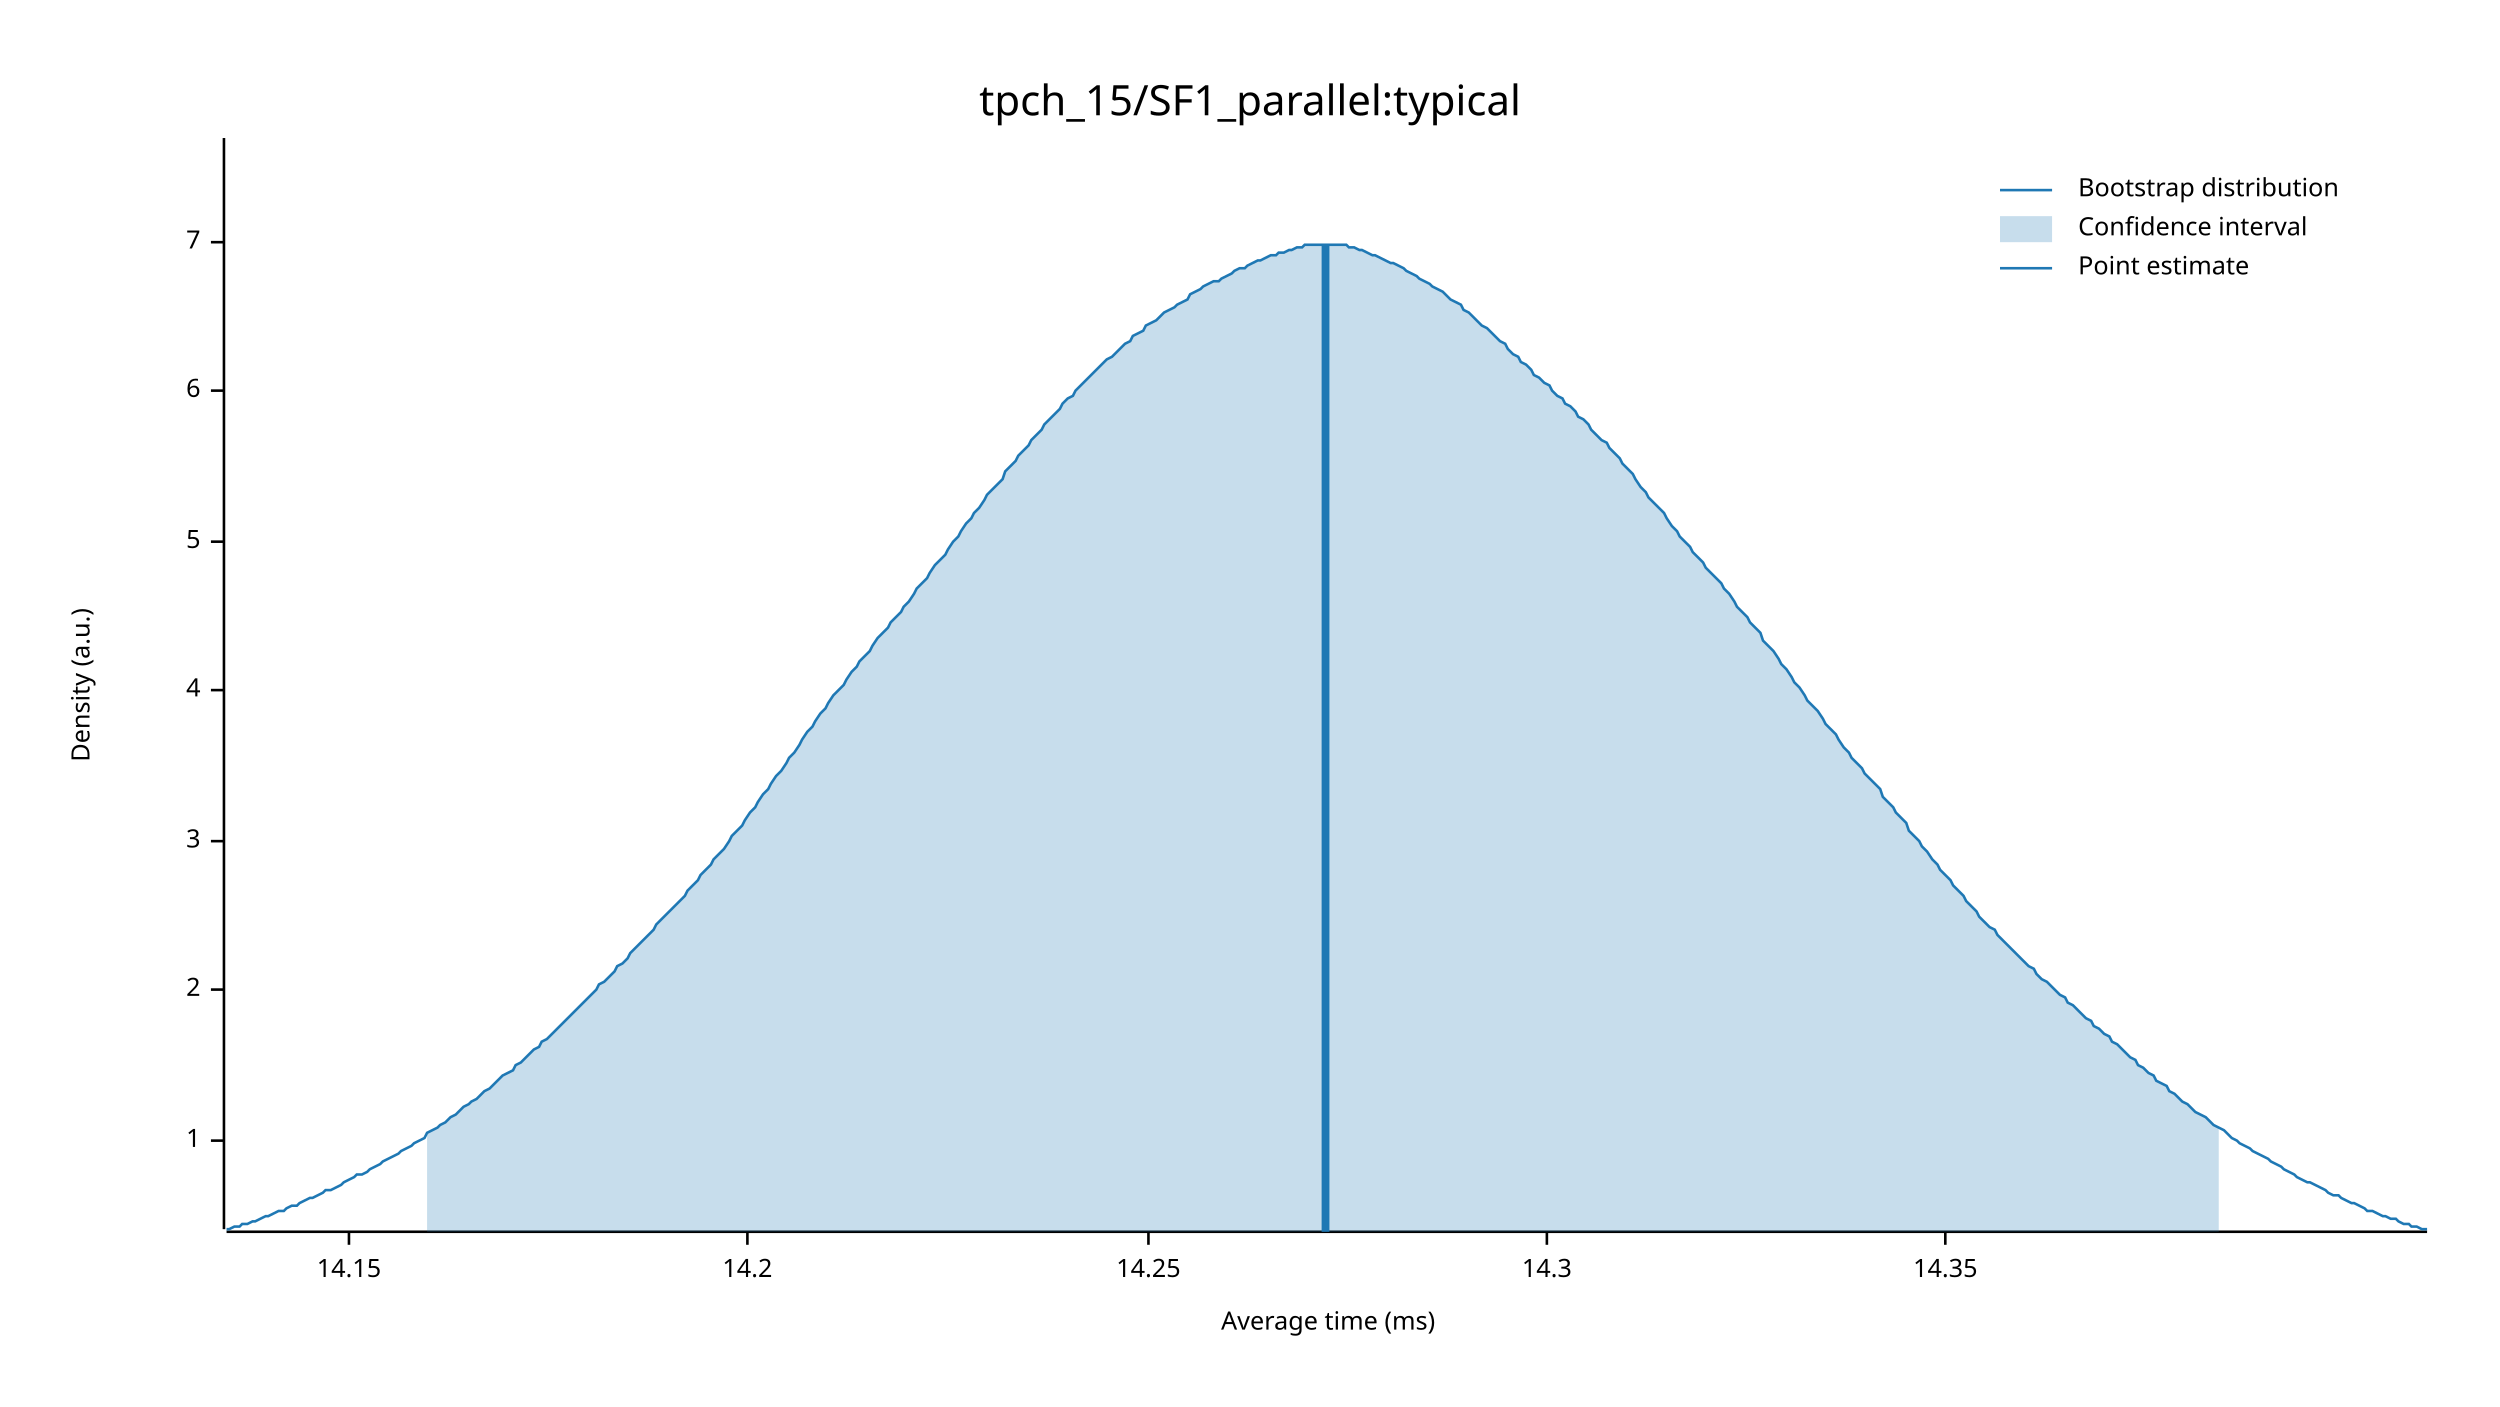
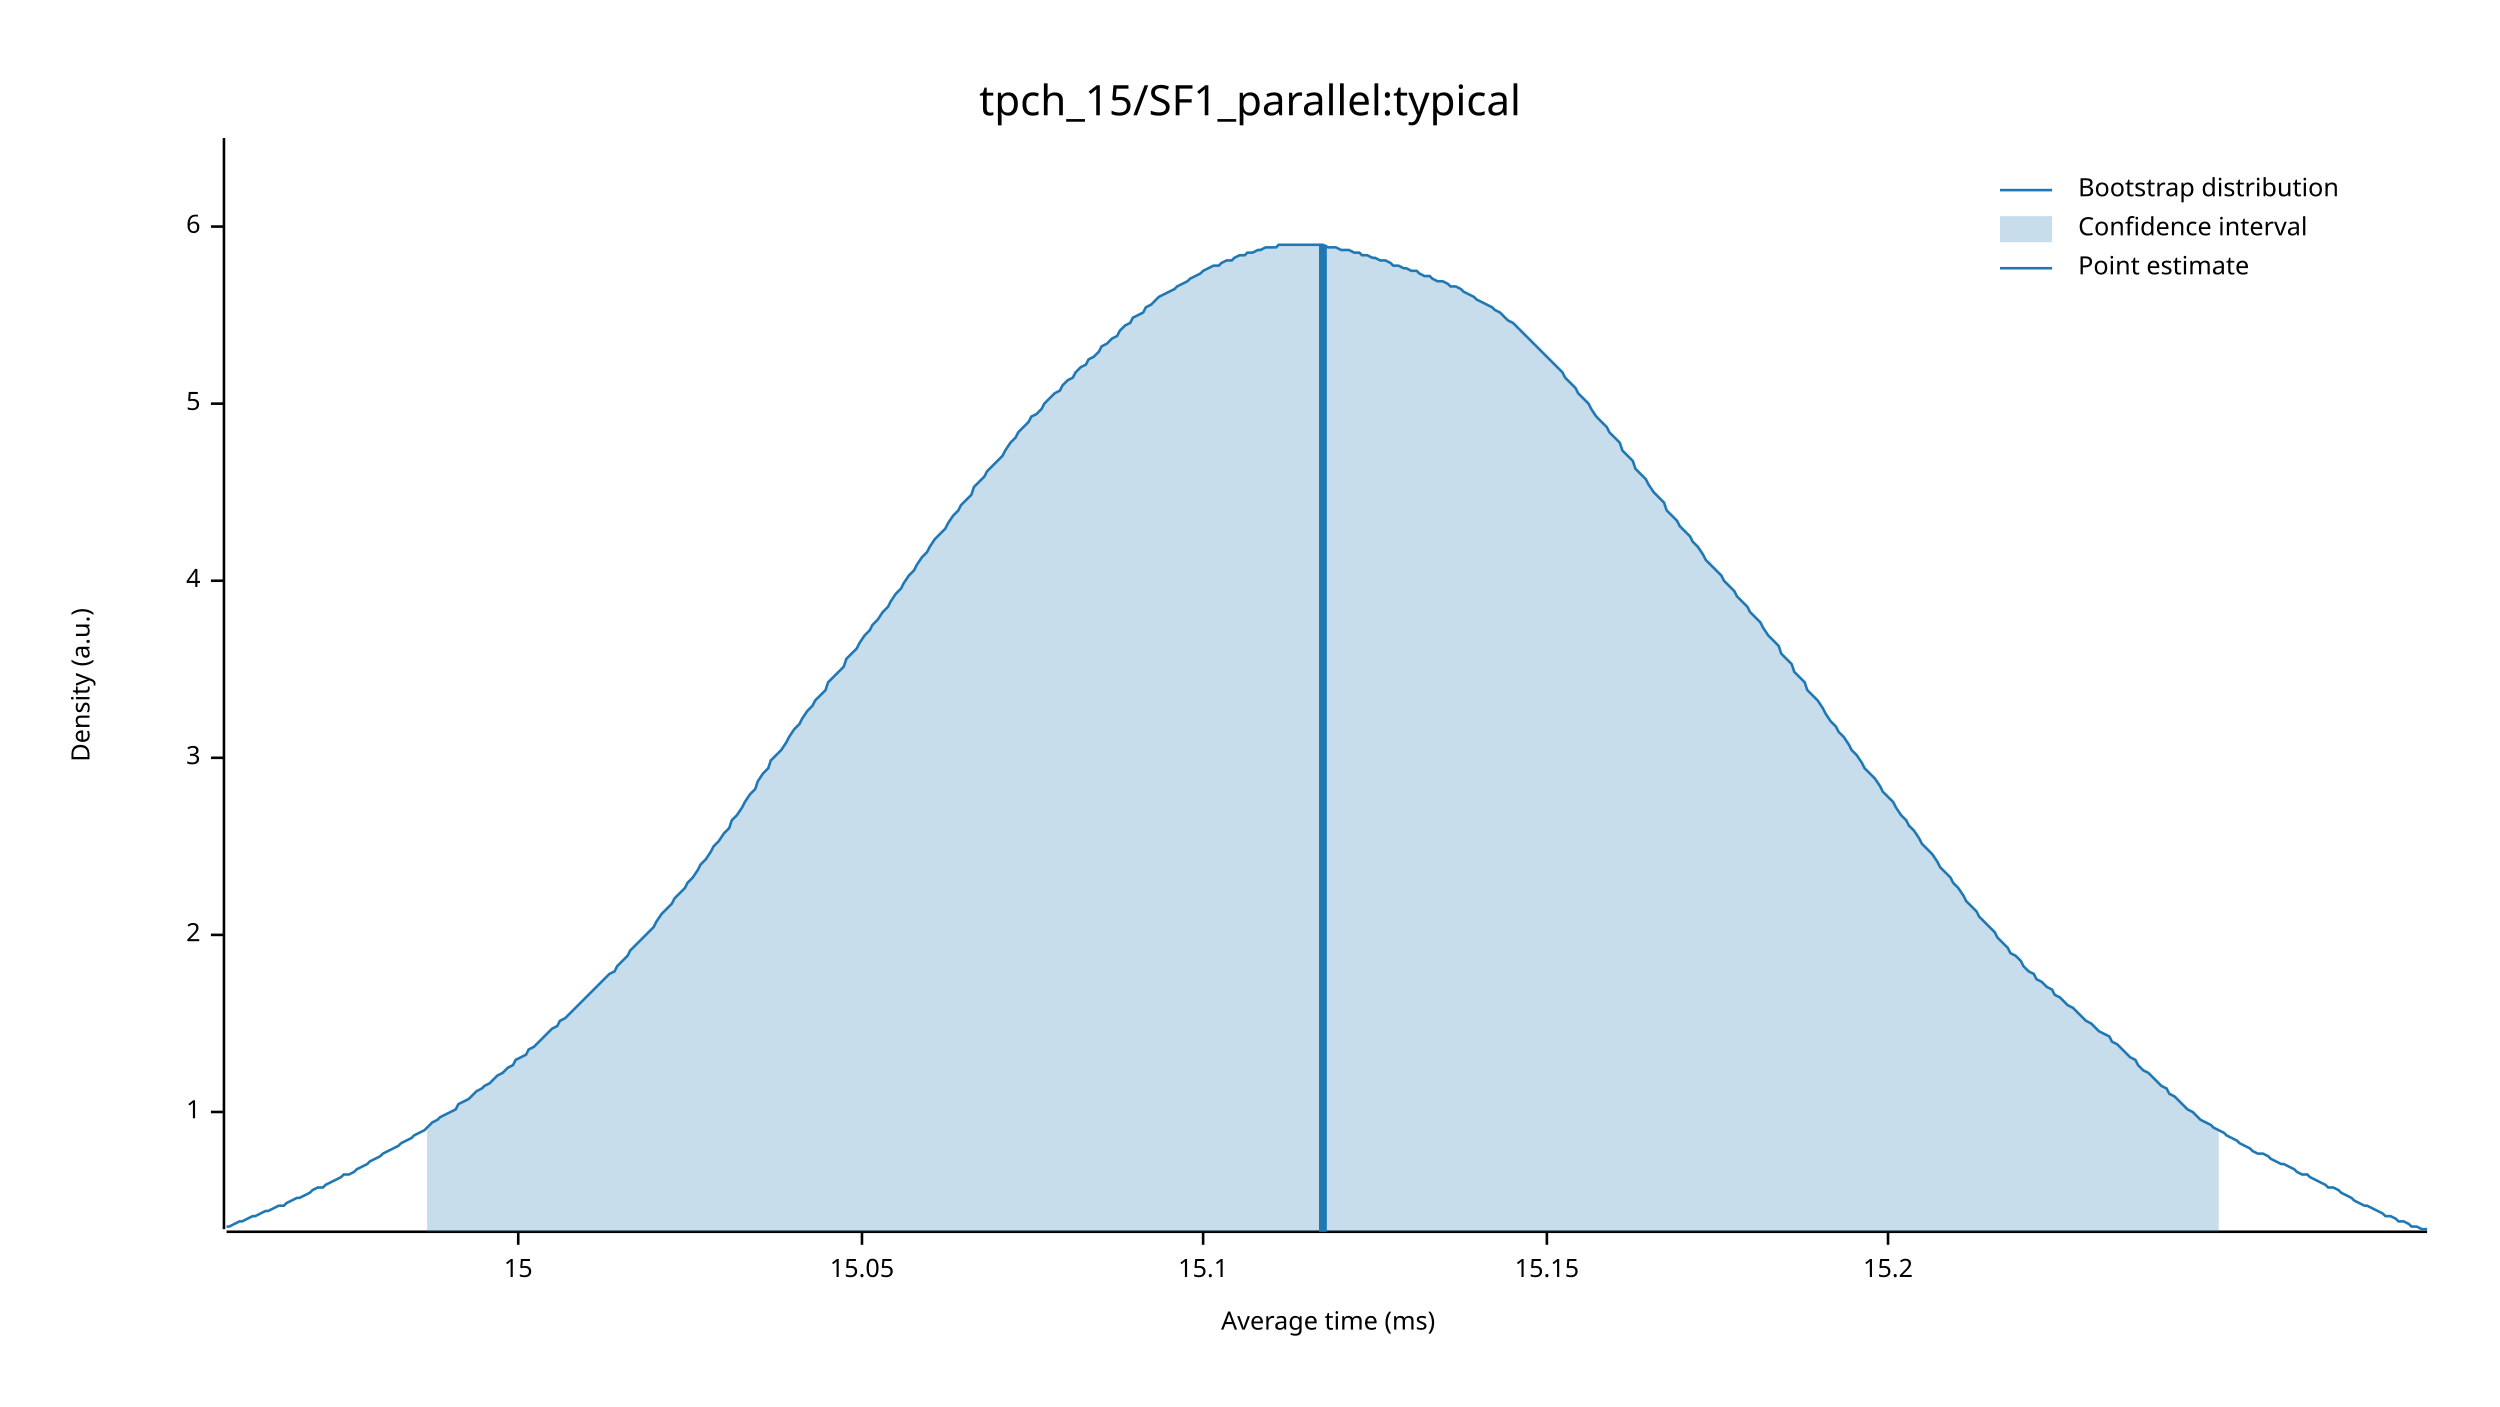
<svg xmlns="http://www.w3.org/2000/svg" width="960" height="540" viewBox="0 0 960 540">
  <text x="480" y="32" dy="0.76em" text-anchor="middle" font-family="sans-serif" font-size="16.129" opacity="1" fill="#000000">
tpch_15/SF1_parallel:typical
</text>
  <text x="27" y="263" dy="0.76em" text-anchor="middle" font-family="sans-serif" font-size="9.677" opacity="1" fill="#000000" transform="rotate(270, 27, 263)">
Density (a.u.)
</text>
  <text x="510" y="513" dy="-0.5ex" text-anchor="middle" font-family="sans-serif" font-size="9.677" opacity="1" fill="#000000">
Average time (ms)
</text>
  <polyline fill="none" opacity="1" stroke="#000000" stroke-width="1" points="86,53 86,472 " />
-   <text x="77" y="438" dy="0.5ex" text-anchor="end" font-family="sans-serif" font-size="9.677" opacity="1" fill="#000000">
+   <text x="77" y="427" dy="0.5ex" text-anchor="end" font-family="sans-serif" font-size="9.677" opacity="1" fill="#000000">
1
</text>
-   <polyline fill="none" opacity="1" stroke="#000000" stroke-width="1" points="81,438 86,438 " />
-   <text x="77" y="380" dy="0.5ex" text-anchor="end" font-family="sans-serif" font-size="9.677" opacity="1" fill="#000000">
+   <polyline fill="none" opacity="1" stroke="#000000" stroke-width="1" points="81,427 86,427 " />
+   <text x="77" y="359" dy="0.5ex" text-anchor="end" font-family="sans-serif" font-size="9.677" opacity="1" fill="#000000">
2
</text>
-   <polyline fill="none" opacity="1" stroke="#000000" stroke-width="1" points="81,380 86,380 " />
-   <text x="77" y="323" dy="0.5ex" text-anchor="end" font-family="sans-serif" font-size="9.677" opacity="1" fill="#000000">
+   <polyline fill="none" opacity="1" stroke="#000000" stroke-width="1" points="81,359 86,359 " />
+   <text x="77" y="291" dy="0.5ex" text-anchor="end" font-family="sans-serif" font-size="9.677" opacity="1" fill="#000000">
3
</text>
-   <polyline fill="none" opacity="1" stroke="#000000" stroke-width="1" points="81,323 86,323 " />
-   <text x="77" y="265" dy="0.5ex" text-anchor="end" font-family="sans-serif" font-size="9.677" opacity="1" fill="#000000">
+   <polyline fill="none" opacity="1" stroke="#000000" stroke-width="1" points="81,291 86,291 " />
+   <text x="77" y="223" dy="0.5ex" text-anchor="end" font-family="sans-serif" font-size="9.677" opacity="1" fill="#000000">
4
</text>
-   <polyline fill="none" opacity="1" stroke="#000000" stroke-width="1" points="81,265 86,265 " />
-   <text x="77" y="208" dy="0.5ex" text-anchor="end" font-family="sans-serif" font-size="9.677" opacity="1" fill="#000000">
+   <polyline fill="none" opacity="1" stroke="#000000" stroke-width="1" points="81,223 86,223 " />
+   <text x="77" y="155" dy="0.5ex" text-anchor="end" font-family="sans-serif" font-size="9.677" opacity="1" fill="#000000">
5
</text>
-   <polyline fill="none" opacity="1" stroke="#000000" stroke-width="1" points="81,208 86,208 " />
-   <text x="77" y="150" dy="0.5ex" text-anchor="end" font-family="sans-serif" font-size="9.677" opacity="1" fill="#000000">
+   <polyline fill="none" opacity="1" stroke="#000000" stroke-width="1" points="81,155 86,155 " />
+   <text x="77" y="87" dy="0.5ex" text-anchor="end" font-family="sans-serif" font-size="9.677" opacity="1" fill="#000000">
6
</text>
-   <polyline fill="none" opacity="1" stroke="#000000" stroke-width="1" points="81,150 86,150 " />
-   <text x="77" y="93" dy="0.5ex" text-anchor="end" font-family="sans-serif" font-size="9.677" opacity="1" fill="#000000">
- 7
+   <polyline fill="none" opacity="1" stroke="#000000" stroke-width="1" points="81,87 86,87 " />
+   <polyline fill="none" opacity="1" stroke="#000000" stroke-width="1" points="87,473 932,473 " />
+   <text x="199" y="483" dy="0.76em" text-anchor="middle" font-family="sans-serif" font-size="9.677" opacity="1" fill="#000000">
+ 15
</text>
-   <polyline fill="none" opacity="1" stroke="#000000" stroke-width="1" points="81,93 86,93 " />
-   <polyline fill="none" opacity="1" stroke="#000000" stroke-width="1" points="87,473 932,473 " />
-   <text x="134" y="483" dy="0.76em" text-anchor="middle" font-family="sans-serif" font-size="9.677" opacity="1" fill="#000000">
- 14.15
+   <polyline fill="none" opacity="1" stroke="#000000" stroke-width="1" points="199,473 199,478 " />
+   <text x="331" y="483" dy="0.76em" text-anchor="middle" font-family="sans-serif" font-size="9.677" opacity="1" fill="#000000">
+ 15.05
</text>
-   <polyline fill="none" opacity="1" stroke="#000000" stroke-width="1" points="134,473 134,478 " />
-   <text x="287" y="483" dy="0.76em" text-anchor="middle" font-family="sans-serif" font-size="9.677" opacity="1" fill="#000000">
- 14.2
+   <polyline fill="none" opacity="1" stroke="#000000" stroke-width="1" points="331,473 331,478 " />
+   <text x="462" y="483" dy="0.76em" text-anchor="middle" font-family="sans-serif" font-size="9.677" opacity="1" fill="#000000">
+ 15.1
</text>
-   <polyline fill="none" opacity="1" stroke="#000000" stroke-width="1" points="287,473 287,478 " />
-   <text x="441" y="483" dy="0.76em" text-anchor="middle" font-family="sans-serif" font-size="9.677" opacity="1" fill="#000000">
- 14.25
- </text>
-   <polyline fill="none" opacity="1" stroke="#000000" stroke-width="1" points="441,473 441,478 " />
+   <polyline fill="none" opacity="1" stroke="#000000" stroke-width="1" points="462,473 462,478 " />
  <text x="594" y="483" dy="0.76em" text-anchor="middle" font-family="sans-serif" font-size="9.677" opacity="1" fill="#000000">
- 14.3
+ 15.15
</text>
  <polyline fill="none" opacity="1" stroke="#000000" stroke-width="1" points="594,473 594,478 " />
-   <text x="747" y="483" dy="0.76em" text-anchor="middle" font-family="sans-serif" font-size="9.677" opacity="1" fill="#000000">
- 14.35
+   <text x="725" y="483" dy="0.76em" text-anchor="middle" font-family="sans-serif" font-size="9.677" opacity="1" fill="#000000">
+ 15.2
</text>
-   <polyline fill="none" opacity="1" stroke="#000000" stroke-width="1" points="747,473 747,478 " />
-   <polyline fill="none" opacity="1" stroke="#1F78B4" stroke-width="1" points="87,472 88,472 90,471 92,471 93,470 95,470 97,469 98,469 100,468 102,467 103,467 105,466 107,465 109,465 110,464 112,463 114,463 115,462 117,461 119,460 120,460 122,459 124,458 125,457 127,457 129,456 131,455 132,454 134,453 136,452 137,451 139,451 141,450 142,449 144,448 146,447 147,446 149,445 151,444 153,443 154,442 156,441 158,440 159,439 161,438 163,437 164,435 166,434 168,433 169,432 171,431 173,429 175,428 176,427 178,425 180,424 181,423 183,422 185,420 186,419 188,418 190,416 191,415 193,413 195,412 197,411 198,409 200,408 202,406 203,405 205,403 207,402 208,400 210,399 212,397 214,395 215,394 217,392 219,390 220,389 222,387 224,385 225,384 227,382 229,380 230,378 232,377 234,375 236,373 237,371 239,370 241,368 242,366 244,364 246,362 247,361 249,359 251,357 252,355 254,353 256,351 258,349 259,348 261,346 263,344 264,342 266,340 268,338 269,336 271,334 273,332 274,330 276,328 278,326 280,323 281,321 283,319 285,317 286,315 288,312 290,310 291,308 293,305 295,303 296,301 298,298 300,296 302,293 303,291 305,289 307,286 308,284 310,281 312,279 313,277 315,274 317,272 318,270 320,267 322,265 324,263 325,261 327,258 329,256 330,254 332,252 334,250 335,248 337,245 339,243 341,241 342,239 344,237 346,235 347,233 349,231 351,228 352,226 354,224 356,222 357,220 359,217 361,215 363,213 364,211 366,208 368,206 369,204 371,201 373,199 374,197 376,195 378,192 379,190 381,188 383,186 385,184 386,181 388,179 390,177 391,175 393,173 395,171 396,169 398,167 400,165 401,163 403,161 405,159 407,157 408,155 410,153 412,152 413,150 415,148 417,146 418,145 420,143 422,141 423,140 425,138 427,137 429,135 430,134 432,132 434,131 435,129 437,128 439,127 440,125 442,124 444,123 445,122 447,120 449,119 451,118 452,117 454,116 456,115 457,113 459,112 461,111 462,110 464,109 466,108 468,108 469,107 471,106 473,105 474,104 476,103 478,103 479,102 481,101 483,100 484,100 486,99 488,98 490,98 491,97 493,97 495,96 496,96 498,95 500,95 501,94 503,94 505,94 506,94 508,94 510,94 512,94 513,94 515,94 517,94 518,95 520,95 522,96 523,96 525,97 527,98 528,98 530,99 532,100 534,101 535,101 537,102 539,103 540,104 542,105 544,106 545,107 547,108 549,109 550,110 552,111 554,112 556,114 557,115 559,116 561,117 562,119 564,120 566,122 567,123 569,125 571,126 573,128 574,129 576,131 578,132 579,134 581,136 583,137 584,139 586,140 588,142 589,144 591,145 593,147 595,148 596,150 598,152 600,153 601,155 603,156 605,158 606,160 608,161 610,163 611,165 613,167 615,169 617,170 618,172 620,174 622,176 623,178 625,180 627,182 628,184 630,187 632,189 633,191 635,193 637,195 639,197 640,199 642,202 644,204 645,206 647,208 649,210 650,212 652,214 654,216 655,218 657,220 659,222 661,224 662,226 664,228 666,231 667,233 669,235 671,237 672,239 674,241 676,243 677,246 679,248 681,250 683,253 684,255 686,257 688,260 689,262 691,264 693,267 694,269 696,271 698,273 700,276 701,278 703,280 705,282 706,284 708,287 710,289 711,291 713,293 715,295 716,297 718,299 720,301 722,303 723,306 725,308 727,310 728,312 730,314 732,316 733,319 735,321 737,323 738,325 740,327 742,330 744,332 745,334 747,336 749,338 750,340 752,342 754,344 755,346 757,348 759,350 760,352 762,354 764,356 766,357 767,359 769,361 771,363 772,364 774,366 776,368 777,369 779,371 781,372 782,374 784,376 786,377 788,379 789,380 791,382 793,383 794,385 796,386 798,388 799,389 801,391 803,392 804,394 806,395 808,397 810,398 811,400 813,401 815,403 816,404 818,406 820,407 821,409 823,410 825,412 827,413 828,415 830,416 832,417 833,419 835,420 837,422 838,423 840,424 842,426 843,427 845,428 847,429 849,431 850,432 852,433 854,434 855,435 857,437 859,438 860,439 862,440 864,441 865,442 867,443 869,444 871,445 872,446 874,447 876,448 877,449 879,450 881,451 882,452 884,453 886,454 887,454 889,455 891,456 893,457 894,458 896,459 898,459 899,460 901,461 903,462 904,462 906,463 908,464 909,465 911,465 913,466 915,467 916,467 918,468 920,468 921,469 923,470 925,470 926,471 928,471 930,472 932,472 " />
-   <polygon opacity="0.25" fill="#1F78B4" points="164,435 166,434 168,433 169,432 171,431 173,429 175,428 176,427 178,425 180,424 181,423 183,422 185,420 186,419 188,418 190,416 191,415 193,413 195,412 197,411 198,409 200,408 202,406 203,405 205,403 207,402 208,400 210,399 212,397 214,395 215,394 217,392 219,390 220,389 222,387 224,385 225,384 227,382 229,380 230,378 232,377 234,375 236,373 237,371 239,370 241,368 242,366 244,364 246,362 247,361 249,359 251,357 252,355 254,353 256,351 258,349 259,348 261,346 263,344 264,342 266,340 268,338 269,336 271,334 273,332 274,330 276,328 278,326 280,323 281,321 283,319 285,317 286,315 288,312 290,310 291,308 293,305 295,303 296,301 298,298 300,296 302,293 303,291 305,289 307,286 308,284 310,281 312,279 313,277 315,274 317,272 318,270 320,267 322,265 324,263 325,261 327,258 329,256 330,254 332,252 334,250 335,248 337,245 339,243 341,241 342,239 344,237 346,235 347,233 349,231 351,228 352,226 354,224 356,222 357,220 359,217 361,215 363,213 364,211 366,208 368,206 369,204 371,201 373,199 374,197 376,195 378,192 379,190 381,188 383,186 385,184 386,181 388,179 390,177 391,175 393,173 395,171 396,169 398,167 400,165 401,163 403,161 405,159 407,157 408,155 410,153 412,152 413,150 415,148 417,146 418,145 420,143 422,141 423,140 425,138 427,137 429,135 430,134 432,132 434,131 435,129 437,128 439,127 440,125 442,124 444,123 445,122 447,120 449,119 451,118 452,117 454,116 456,115 457,113 459,112 461,111 462,110 464,109 466,108 468,108 469,107 471,106 473,105 474,104 476,103 478,103 479,102 481,101 483,100 484,100 486,99 488,98 490,98 491,97 493,97 495,96 496,96 498,95 500,95 501,94 503,94 505,94 506,94 508,94 510,94 512,94 513,94 515,94 517,94 518,95 520,95 522,96 523,96 525,97 527,98 528,98 530,99 532,100 534,101 535,101 537,102 539,103 540,104 542,105 544,106 545,107 547,108 549,109 550,110 552,111 554,112 556,114 557,115 559,116 561,117 562,119 564,120 566,122 567,123 569,125 571,126 573,128 574,129 576,131 578,132 579,134 581,136 583,137 584,139 586,140 588,142 589,144 591,145 593,147 595,148 596,150 598,152 600,153 601,155 603,156 605,158 606,160 608,161 610,163 611,165 613,167 615,169 617,170 618,172 620,174 622,176 623,178 625,180 627,182 628,184 630,187 632,189 633,191 635,193 637,195 639,197 640,199 642,202 644,204 645,206 647,208 649,210 650,212 652,214 654,216 655,218 657,220 659,222 661,224 662,226 664,228 666,231 667,233 669,235 671,237 672,239 674,241 676,243 677,246 679,248 681,250 683,253 684,255 686,257 688,260 689,262 691,264 693,267 694,269 696,271 698,273 700,276 701,278 703,280 705,282 706,284 708,287 710,289 711,291 713,293 715,295 716,297 718,299 720,301 722,303 723,306 725,308 727,310 728,312 730,314 732,316 733,319 735,321 737,323 738,325 740,327 742,330 744,332 745,334 747,336 749,338 750,340 752,342 754,344 755,346 757,348 759,350 760,352 762,354 764,356 766,357 767,359 769,361 771,363 772,364 774,366 776,368 777,369 779,371 781,372 782,374 784,376 786,377 788,379 789,380 791,382 793,383 794,385 796,386 798,388 799,389 801,391 803,392 804,394 806,395 808,397 810,398 811,400 813,401 815,403 816,404 818,406 820,407 821,409 823,410 825,412 827,413 828,415 830,416 832,417 833,419 835,420 837,422 838,423 840,424 842,426 843,427 845,428 847,429 849,431 850,432 852,433 852,473 164,473 " />
-   <polyline fill="none" opacity="1" stroke="#1F78B4" stroke-width="3" points="509,473 509,94 " />
+   <polyline fill="none" opacity="1" stroke="#000000" stroke-width="1" points="725,473 725,478 " />
+   <polyline fill="none" opacity="1" stroke="#1F78B4" stroke-width="1" points="87,471 88,471 90,470 92,469 93,469 95,468 97,467 98,467 100,466 102,465 103,465 105,464 107,463 109,463 110,462 112,461 114,460 115,460 117,459 119,458 120,457 122,456 124,456 125,455 127,454 129,453 131,452 132,451 134,451 136,450 137,449 139,448 141,447 142,446 144,445 146,444 147,443 149,442 151,441 153,440 154,439 156,438 158,437 159,436 161,435 163,434 164,433 166,431 168,430 169,429 171,428 173,427 175,426 176,424 178,423 180,422 181,421 183,419 185,418 186,417 188,416 190,414 191,413 193,412 195,410 197,409 198,407 200,406 202,405 203,403 205,402 207,400 208,399 210,397 212,395 214,394 215,392 217,391 219,389 220,388 222,386 224,384 225,383 227,381 229,379 230,378 232,376 234,374 236,373 237,371 239,369 241,367 242,365 244,363 246,361 247,360 249,358 251,356 252,354 254,351 256,349 258,347 259,345 261,343 263,341 264,339 266,337 268,334 269,332 271,330 273,327 274,325 276,323 278,320 280,318 281,315 283,313 285,310 286,308 288,305 290,303 291,300 293,297 295,295 296,292 298,290 300,288 302,285 303,283 305,280 307,278 308,276 310,273 312,271 313,269 315,267 317,265 318,262 320,260 322,258 324,256 325,253 327,251 329,249 330,247 332,244 334,242 335,240 337,238 339,235 341,233 342,231 344,228 346,226 347,224 349,221 351,219 352,217 354,214 356,212 357,210 359,207 361,205 363,203 364,201 366,198 368,196 369,194 371,192 373,190 374,187 376,185 378,183 379,181 381,179 383,177 385,175 386,173 388,170 390,168 391,166 393,164 395,162 396,160 398,159 400,157 401,155 403,153 405,151 407,150 408,148 410,146 412,145 413,143 415,141 417,140 418,138 420,137 422,135 423,133 425,132 427,130 429,129 430,127 432,125 434,124 435,122 437,121 439,120 440,118 442,117 444,115 445,114 447,113 449,112 451,111 452,110 454,109 456,108 457,107 459,106 461,105 462,104 464,103 466,102 468,102 469,101 471,100 473,100 474,99 476,98 478,98 479,97 481,97 483,96 484,96 486,95 488,95 490,95 491,94 493,94 495,94 496,94 498,94 500,94 501,94 503,94 505,94 506,94 508,94 510,95 512,95 513,95 515,96 517,96 518,96 520,97 522,97 523,98 525,98 527,99 528,99 530,100 532,100 534,101 535,102 537,102 539,103 540,103 542,104 544,104 545,105 547,106 549,106 550,107 552,108 554,108 556,109 557,110 559,110 561,111 562,112 564,113 566,114 567,115 569,116 571,117 573,118 574,119 576,120 578,122 579,123 581,124 583,126 584,127 586,129 588,131 589,132 591,134 593,136 595,138 596,139 598,141 600,143 601,145 603,147 605,149 606,151 608,153 610,155 611,157 613,160 615,162 617,164 618,166 620,168 622,170 623,173 625,175 627,177 628,180 630,182 632,184 633,186 635,189 637,191 639,193 640,196 642,198 644,200 645,202 647,204 649,206 650,208 652,210 654,213 655,215 657,217 659,219 661,221 662,223 664,225 666,227 667,229 669,231 671,233 672,235 674,237 676,239 677,241 679,244 681,246 683,248 684,251 686,253 688,255 689,258 691,260 693,262 694,265 696,267 698,269 700,272 701,274 703,277 705,279 706,281 708,283 710,286 711,288 713,290 715,293 716,295 718,297 720,299 722,302 723,304 725,306 727,308 728,310 730,313 732,315 733,317 735,319 737,322 738,324 740,326 742,328 744,331 745,333 747,335 749,337 750,339 752,341 754,344 755,346 757,348 759,350 760,352 762,354 764,356 766,358 767,360 769,362 771,364 772,366 774,367 776,369 777,371 779,373 781,374 782,376 784,377 786,379 788,380 789,382 791,383 793,385 794,386 796,387 798,389 799,390 801,392 803,393 804,394 806,396 808,397 810,398 811,400 813,401 815,403 816,404 818,406 820,407 821,409 823,411 825,412 827,414 828,415 830,417 832,418 833,420 835,421 837,423 838,424 840,426 842,427 843,428 845,430 847,431 849,432 850,433 852,434 854,435 855,436 857,437 859,438 860,439 862,440 864,441 865,442 867,443 869,443 871,444 872,445 874,446 876,447 877,447 879,448 881,449 882,450 884,451 886,451 887,452 889,453 891,454 893,455 894,456 896,456 898,457 899,458 901,459 903,460 904,461 906,462 908,463 909,463 911,464 913,465 915,466 916,467 918,467 920,468 921,469 923,469 925,470 926,471 928,471 930,472 932,472 " />
+   <polygon opacity="0.25" fill="#1F78B4" points="164,433 166,431 168,430 169,429 171,428 173,427 175,426 176,424 178,423 180,422 181,421 183,419 185,418 186,417 188,416 190,414 191,413 193,412 195,410 197,409 198,407 200,406 202,405 203,403 205,402 207,400 208,399 210,397 212,395 214,394 215,392 217,391 219,389 220,388 222,386 224,384 225,383 227,381 229,379 230,378 232,376 234,374 236,373 237,371 239,369 241,367 242,365 244,363 246,361 247,360 249,358 251,356 252,354 254,351 256,349 258,347 259,345 261,343 263,341 264,339 266,337 268,334 269,332 271,330 273,327 274,325 276,323 278,320 280,318 281,315 283,313 285,310 286,308 288,305 290,303 291,300 293,297 295,295 296,292 298,290 300,288 302,285 303,283 305,280 307,278 308,276 310,273 312,271 313,269 315,267 317,265 318,262 320,260 322,258 324,256 325,253 327,251 329,249 330,247 332,244 334,242 335,240 337,238 339,235 341,233 342,231 344,228 346,226 347,224 349,221 351,219 352,217 354,214 356,212 357,210 359,207 361,205 363,203 364,201 366,198 368,196 369,194 371,192 373,190 374,187 376,185 378,183 379,181 381,179 383,177 385,175 386,173 388,170 390,168 391,166 393,164 395,162 396,160 398,159 400,157 401,155 403,153 405,151 407,150 408,148 410,146 412,145 413,143 415,141 417,140 418,138 420,137 422,135 423,133 425,132 427,130 429,129 430,127 432,125 434,124 435,122 437,121 439,120 440,118 442,117 444,115 445,114 447,113 449,112 451,111 452,110 454,109 456,108 457,107 459,106 461,105 462,104 464,103 466,102 468,102 469,101 471,100 473,100 474,99 476,98 478,98 479,97 481,97 483,96 484,96 486,95 488,95 490,95 491,94 493,94 495,94 496,94 498,94 500,94 501,94 503,94 505,94 506,94 508,94 510,95 512,95 513,95 515,96 517,96 518,96 520,97 522,97 523,98 525,98 527,99 528,99 530,100 532,100 534,101 535,102 537,102 539,103 540,103 542,104 544,104 545,105 547,106 549,106 550,107 552,108 554,108 556,109 557,110 559,110 561,111 562,112 564,113 566,114 567,115 569,116 571,117 573,118 574,119 576,120 578,122 579,123 581,124 583,126 584,127 586,129 588,131 589,132 591,134 593,136 595,138 596,139 598,141 600,143 601,145 603,147 605,149 606,151 608,153 610,155 611,157 613,160 615,162 617,164 618,166 620,168 622,170 623,173 625,175 627,177 628,180 630,182 632,184 633,186 635,189 637,191 639,193 640,196 642,198 644,200 645,202 647,204 649,206 650,208 652,210 654,213 655,215 657,217 659,219 661,221 662,223 664,225 666,227 667,229 669,231 671,233 672,235 674,237 676,239 677,241 679,244 681,246 683,248 684,251 686,253 688,255 689,258 691,260 693,262 694,265 696,267 698,269 700,272 701,274 703,277 705,279 706,281 708,283 710,286 711,288 713,290 715,293 716,295 718,297 720,299 722,302 723,304 725,306 727,308 728,310 730,313 732,315 733,317 735,319 737,322 738,324 740,326 742,328 744,331 745,333 747,335 749,337 750,339 752,341 754,344 755,346 757,348 759,350 760,352 762,354 764,356 766,358 767,360 769,362 771,364 772,366 774,367 776,369 777,371 779,373 781,374 782,376 784,377 786,379 788,380 789,382 791,383 793,385 794,386 796,387 798,389 799,390 801,392 803,393 804,394 806,396 808,397 810,398 811,400 813,401 815,403 816,404 818,406 820,407 821,409 823,411 825,412 827,414 828,415 830,417 832,418 833,420 835,421 837,423 838,424 840,426 842,427 843,428 845,430 847,431 849,432 850,433 852,434 852,473 164,473 " />
+   <polyline fill="none" opacity="1" stroke="#1F78B4" stroke-width="3" points="508,473 508,94 " />
  <text x="798" y="68" dy="0.76em" text-anchor="start" font-family="sans-serif" font-size="9.677" opacity="1" fill="#000000">
Bootstrap distribution
</text>
  <text x="798" y="83" dy="0.76em" text-anchor="start" font-family="sans-serif" font-size="9.677" opacity="1" fill="#000000">
Confidence interval
</text>
  <text x="798" y="98" dy="0.76em" text-anchor="start" font-family="sans-serif" font-size="9.677" opacity="1" fill="#000000">
Point estimate
</text>
  <polyline fill="none" opacity="1" stroke="#1F78B4" stroke-width="1" points="768,73 788,73 " />
  <rect x="768" y="83" width="20" height="10" opacity="0.25" fill="#1F78B4" stroke="none" />
  <polyline fill="none" opacity="1" stroke="#1F78B4" stroke-width="1" points="768,103 788,103 " />
</svg>
